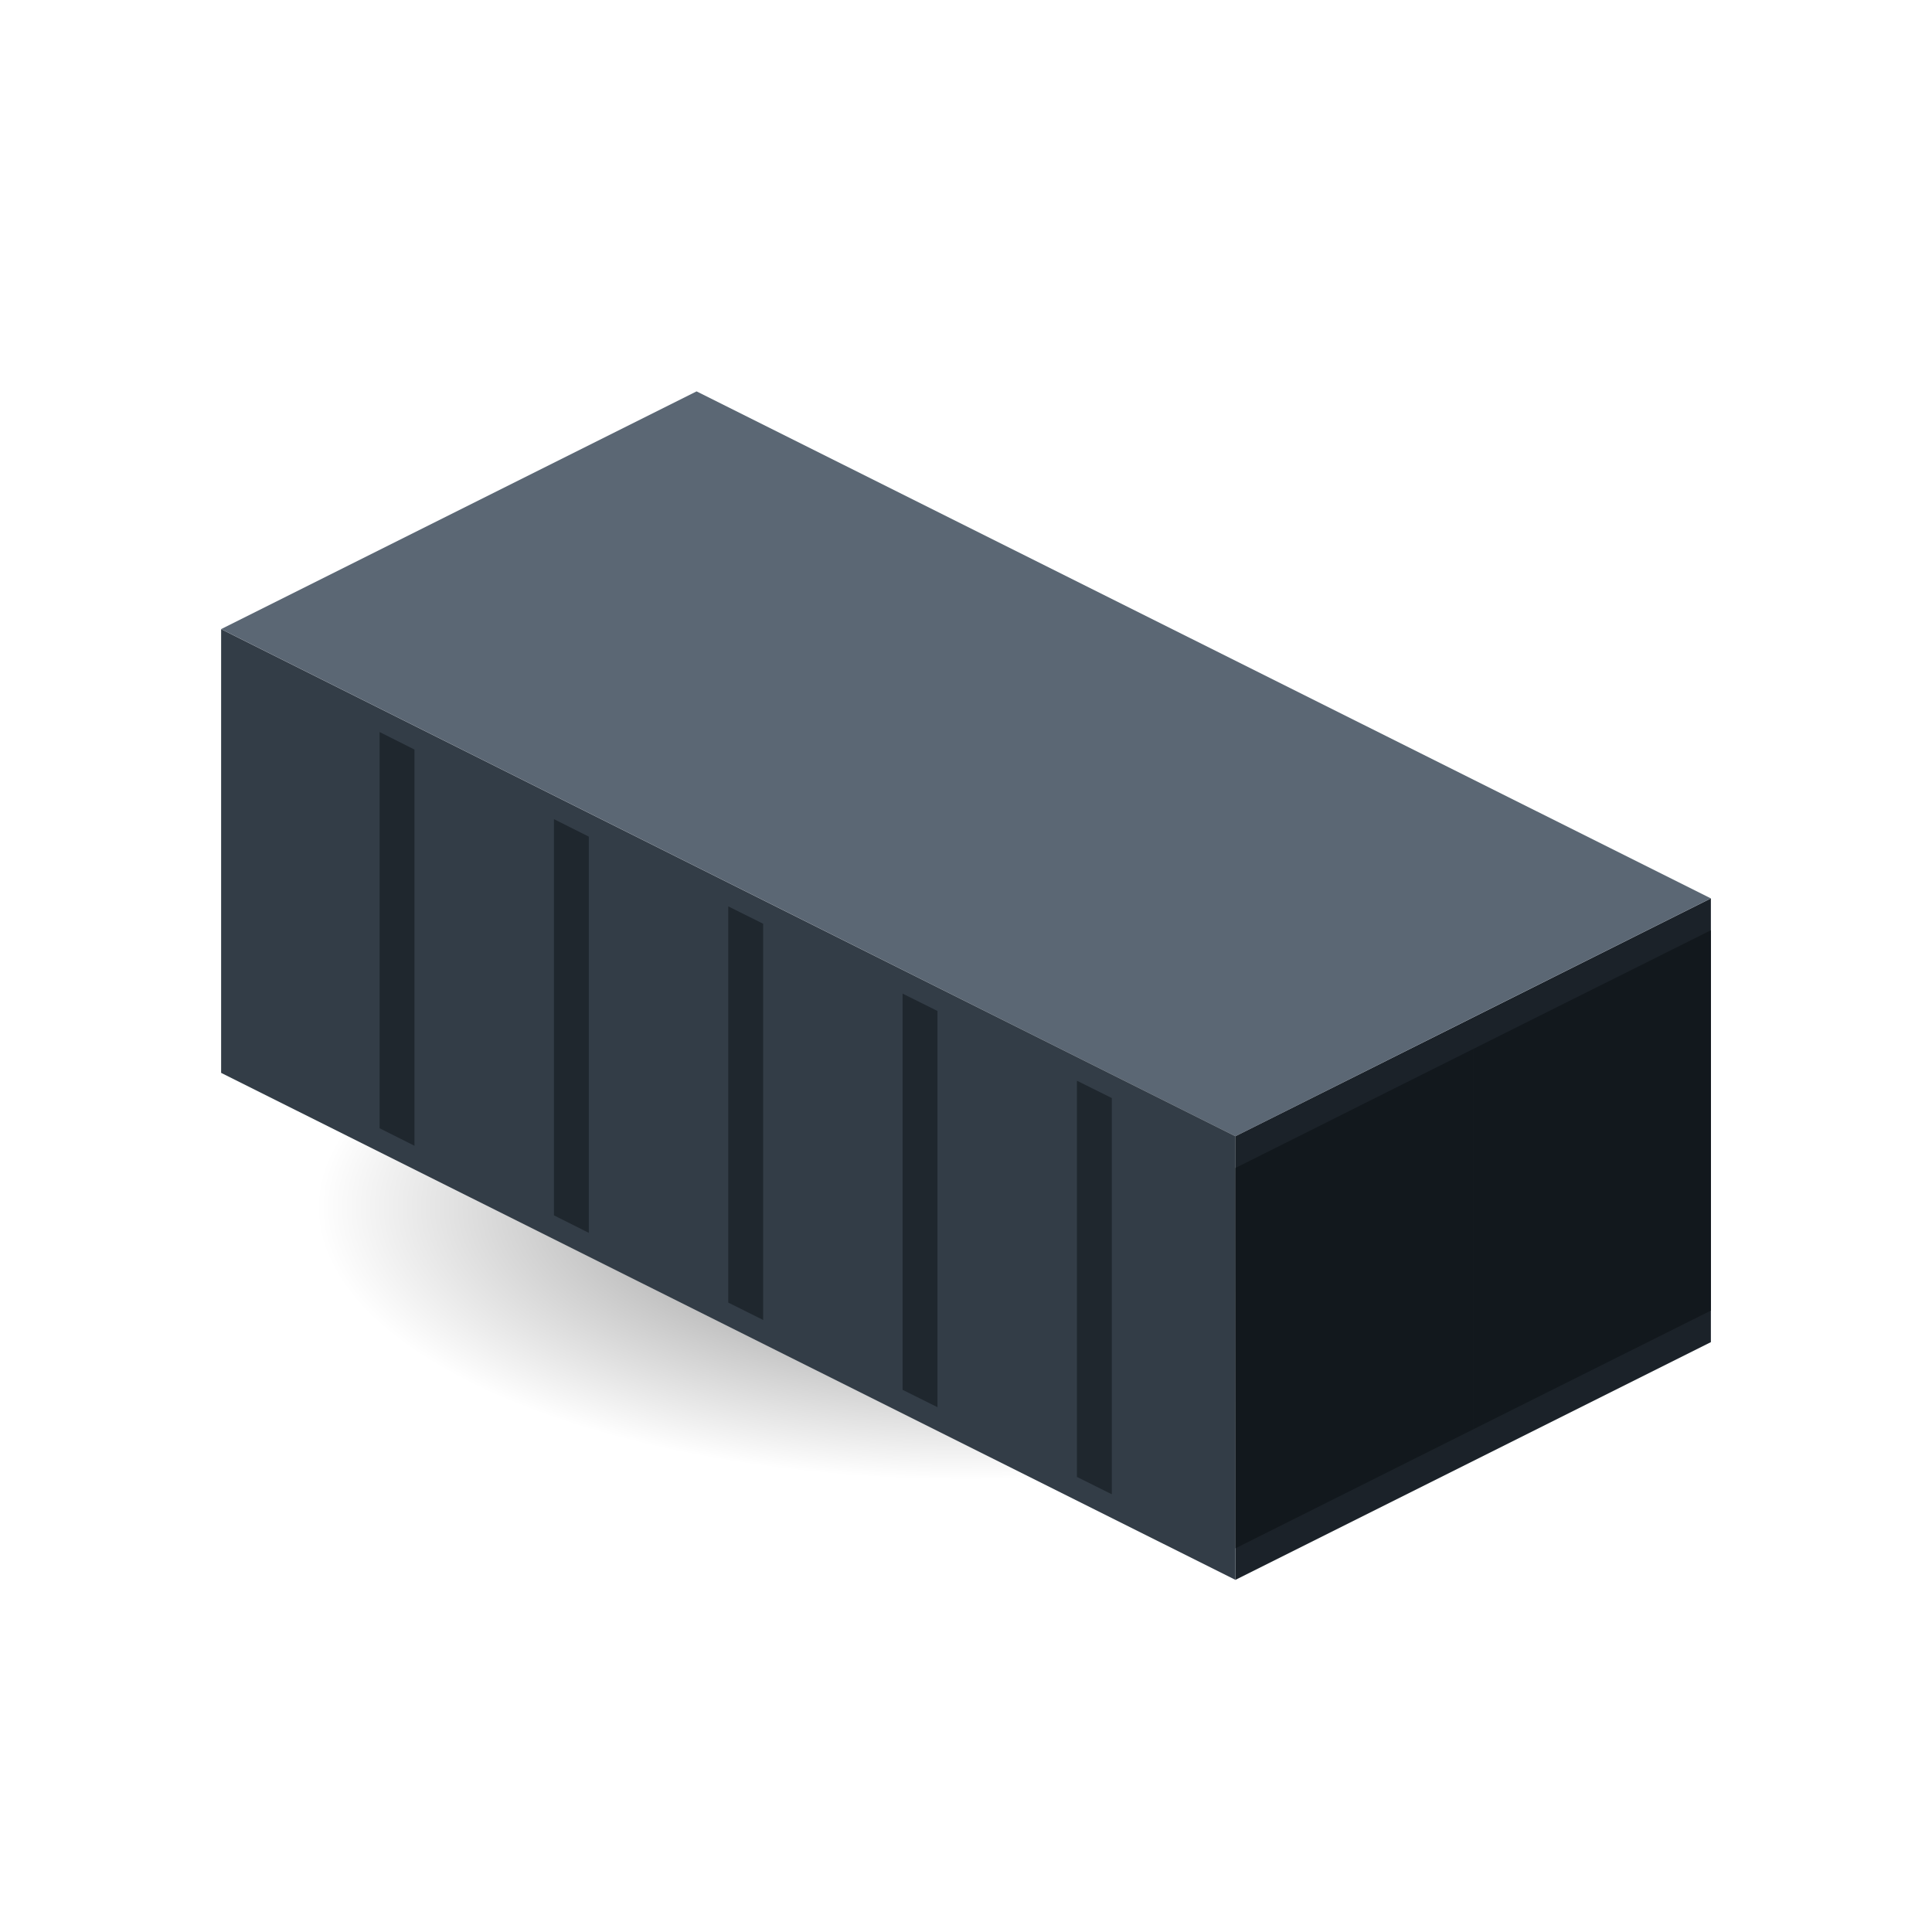
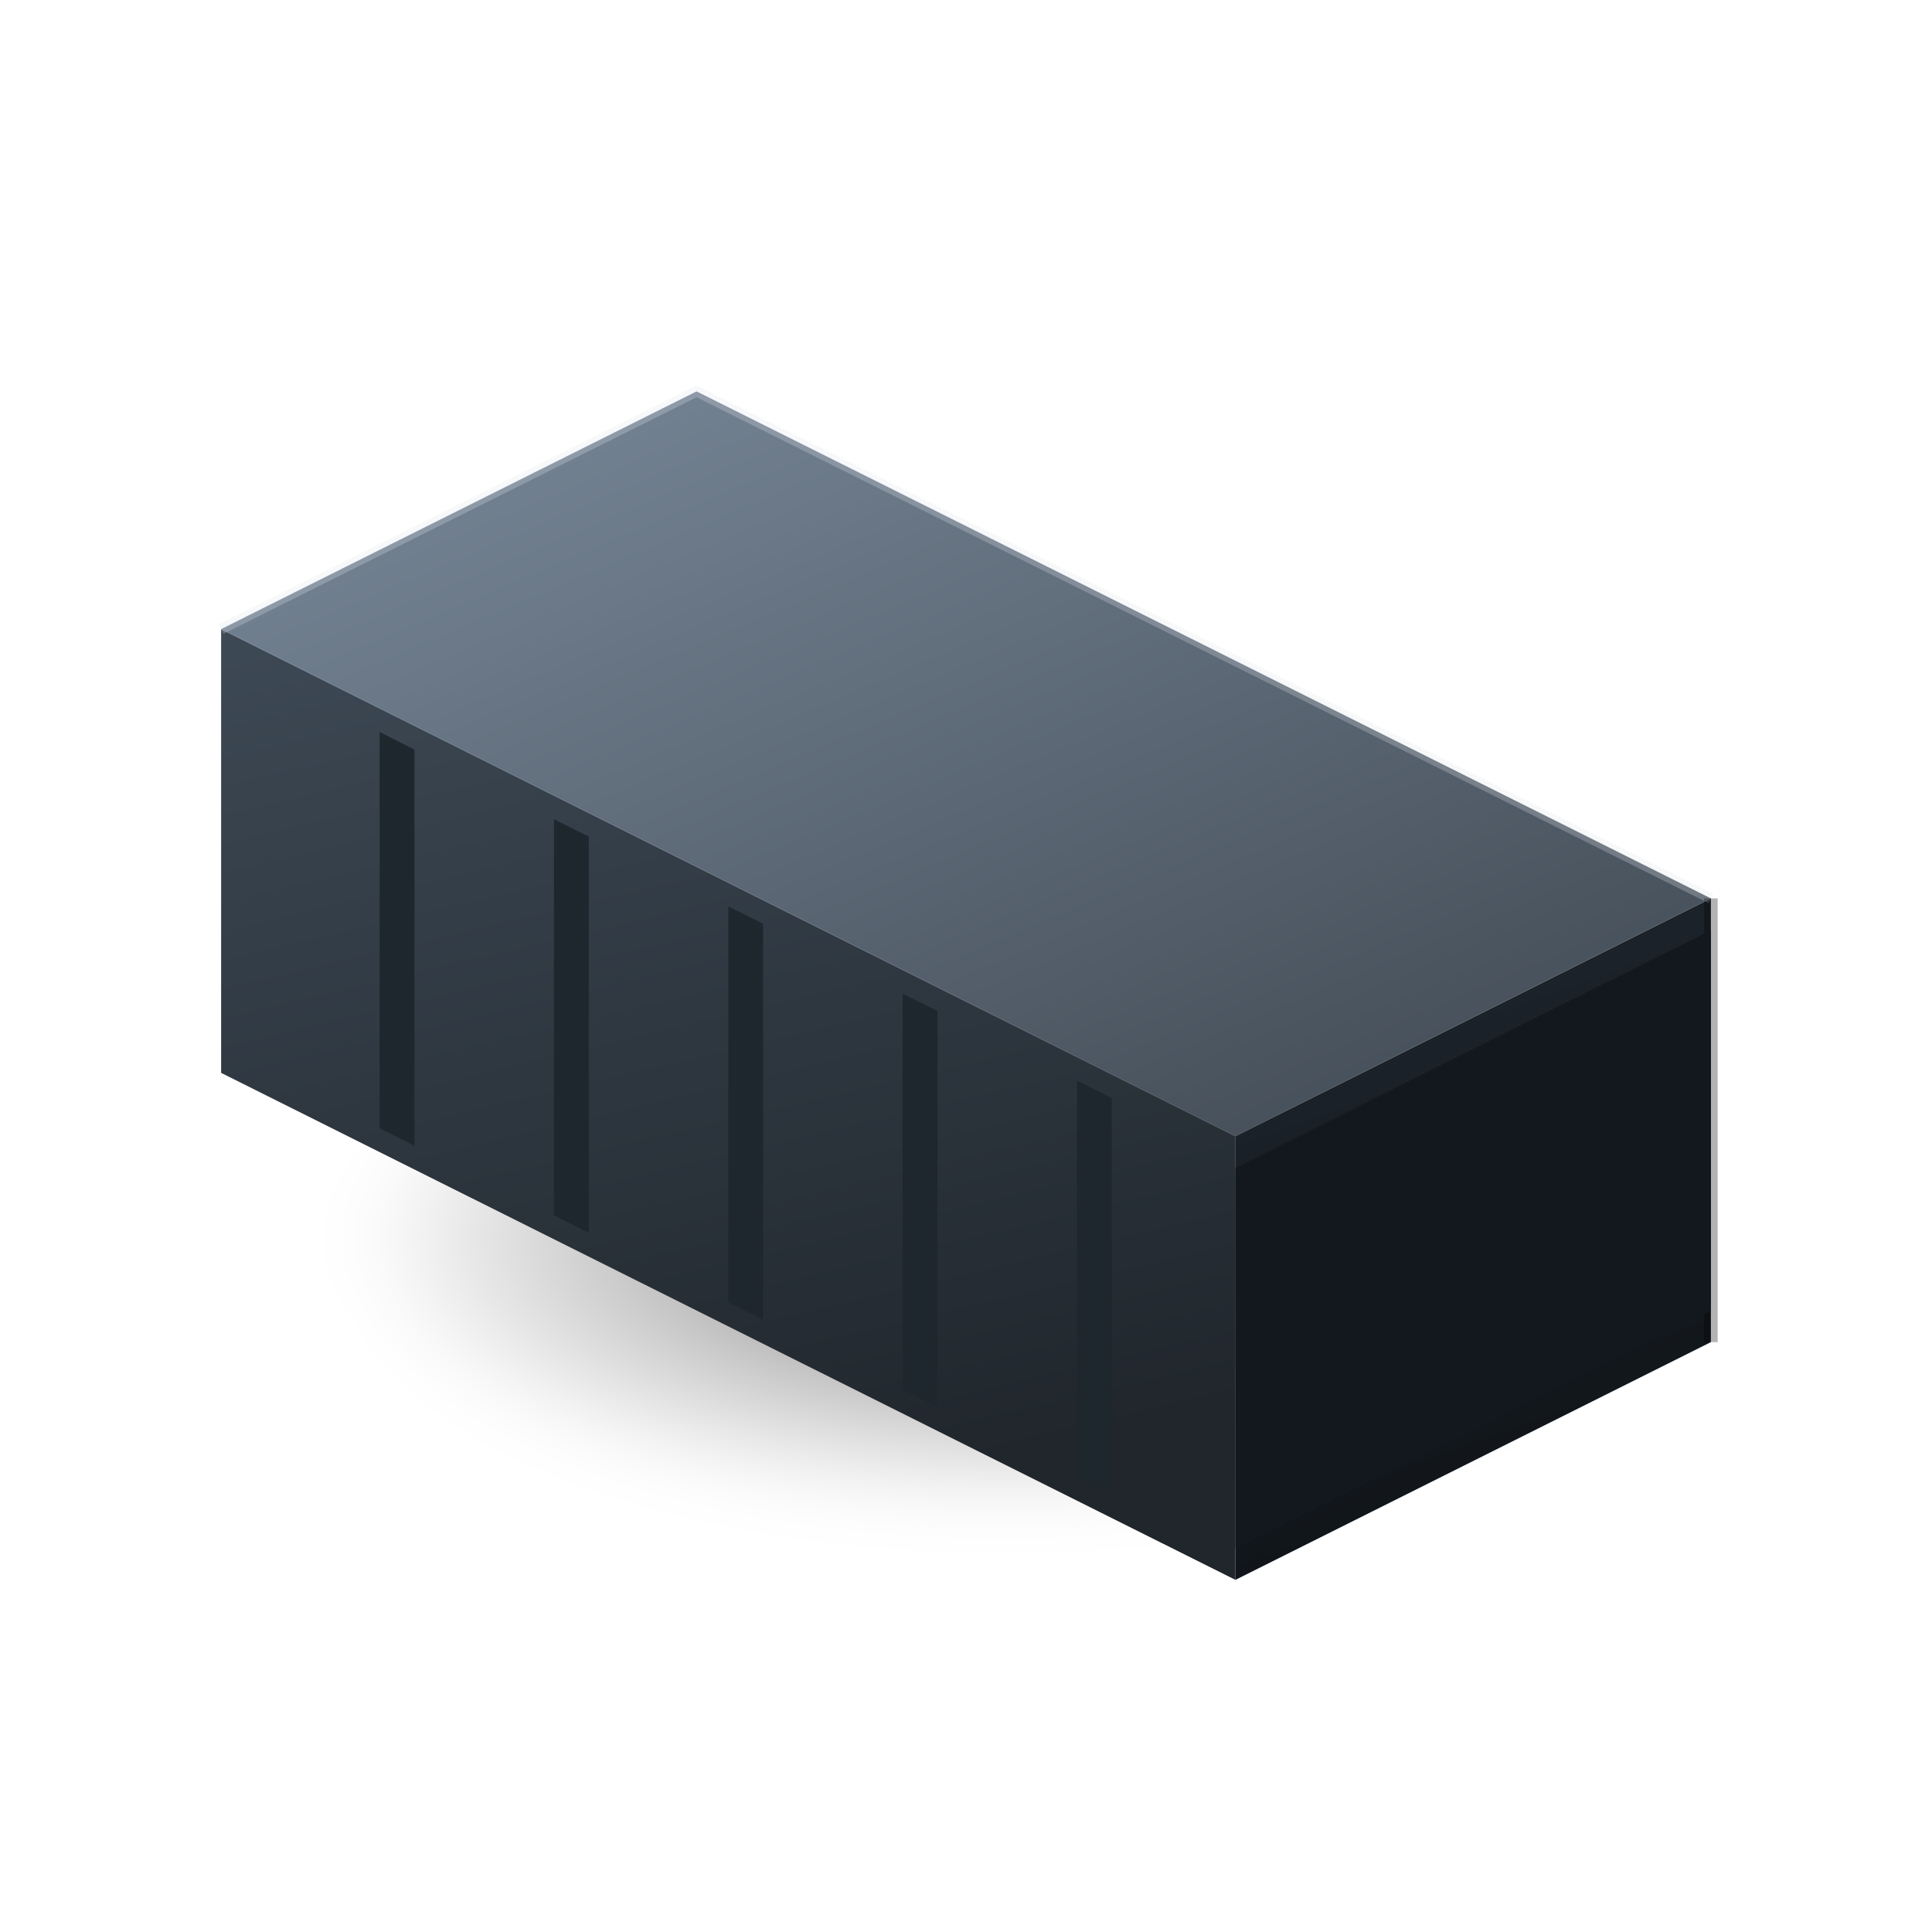
<svg xmlns="http://www.w3.org/2000/svg" viewBox="0 0 128 128" width="128" height="128" role="img" aria-hidden="true">
  <defs>
    <radialGradient id="contact">
-       <stop offset="0%" stop-color="#000" stop-opacity="0.55" />
+       <stop offset="0%" stop-color="#000" stop-opacity="0.62" />
+       <stop offset="55%" stop-color="#000" stop-opacity="0.24" />
      <stop offset="100%" stop-color="#000" stop-opacity="0" />
    </radialGradient>
+     <filter id="soften" x="-40%" y="-60%" width="180%" height="220%">
+       <feGaussianBlur stdDeviation="2.2" />
+     </filter>
+     <linearGradient id="gr1b2229" x1="0" y1="0" x2="0.25" y2="1">
+       <stop offset="0" stop-color="#1f2730" />
+       <stop offset="1" stop-color="#101418" />
+     </linearGradient>
+     <linearGradient id="gl333d47" x1="0" y1="0" x2="0.25" y2="1">
+       <stop offset="0" stop-color="#3d4955" />
+       <stop offset="1" stop-color="#20262c" />
+     </linearGradient>
+     <linearGradient id="gt5b6774" x1="0" y1="0" x2="0.85" y2="1">
+       <stop offset="0" stop-color="#7a8a9b" />
+       <stop offset="1" stop-color="#434c56" />
+     </linearGradient>
  </defs>
-   <ellipse cx="64.00" cy="80.00" rx="43.5" ry="18.0" fill="url(#contact)" />
-   <polygon points="113.35,88.92 81.85,104.67 81.85,75.28 113.35,59.52" fill="#1b2229" />
-   <polygon points="14.65,71.08 81.85,104.67 81.85,75.28 14.65,41.68" fill="#333d47" />
-   <polygon points="46.15,25.93 113.35,59.52 81.85,75.28 14.65,41.68" fill="#5b6774" />
+   <ellipse cx="66.50" cy="82.00" rx="43.5" ry="18.0" fill="url(#contact)" filter="url(#soften)" />
+   <polygon points="113.35,88.92 81.85,104.67 81.85,75.28 113.35,59.52" fill="url(#gr1b2229)" />
+   <polygon points="14.65,71.08 81.85,104.67 81.85,75.28 14.65,41.68" fill="url(#gl333d47)" />
+   <polygon points="46.15,25.93 113.35,59.52 81.85,75.28 14.65,41.68" fill="url(#gt5b6774)" />
+   <polyline points="113.35,59.52 46.15,25.93 14.65,41.68" fill="none" stroke="#dfe4ea" stroke-width="0.7" stroke-linejoin="round" opacity="0.26" />
+   <line x1="113.35" y1="88.92" x2="113.35" y2="59.52" stroke="#000" stroke-width="0.9" opacity="0.3" />
  <polygon points="25.15,74.75 27.46,75.91 27.46,49.66 25.15,48.50" fill="#1f272e" />
  <polygon points="36.70,80.52 39.01,81.68 39.01,55.43 36.70,54.27" fill="#1f272e" />
  <polygon points="48.25,86.30 50.56,87.45 50.56,61.20 48.25,60.05" fill="#1f272e" />
  <polygon points="59.80,92.08 62.11,93.23 62.11,66.98 59.80,65.83" fill="#1f272e" />
  <polygon points="71.35,97.85 73.66,99.00 73.66,72.75 71.35,71.60" fill="#1f272e" />
  <polygon points="113.35,86.83 97.60,94.70 97.60,69.50 113.35,61.63" fill="#12181d" />
  <polygon points="97.60,94.70 81.85,102.58 81.85,77.38 97.60,69.50" fill="#12181d" />
</svg>
